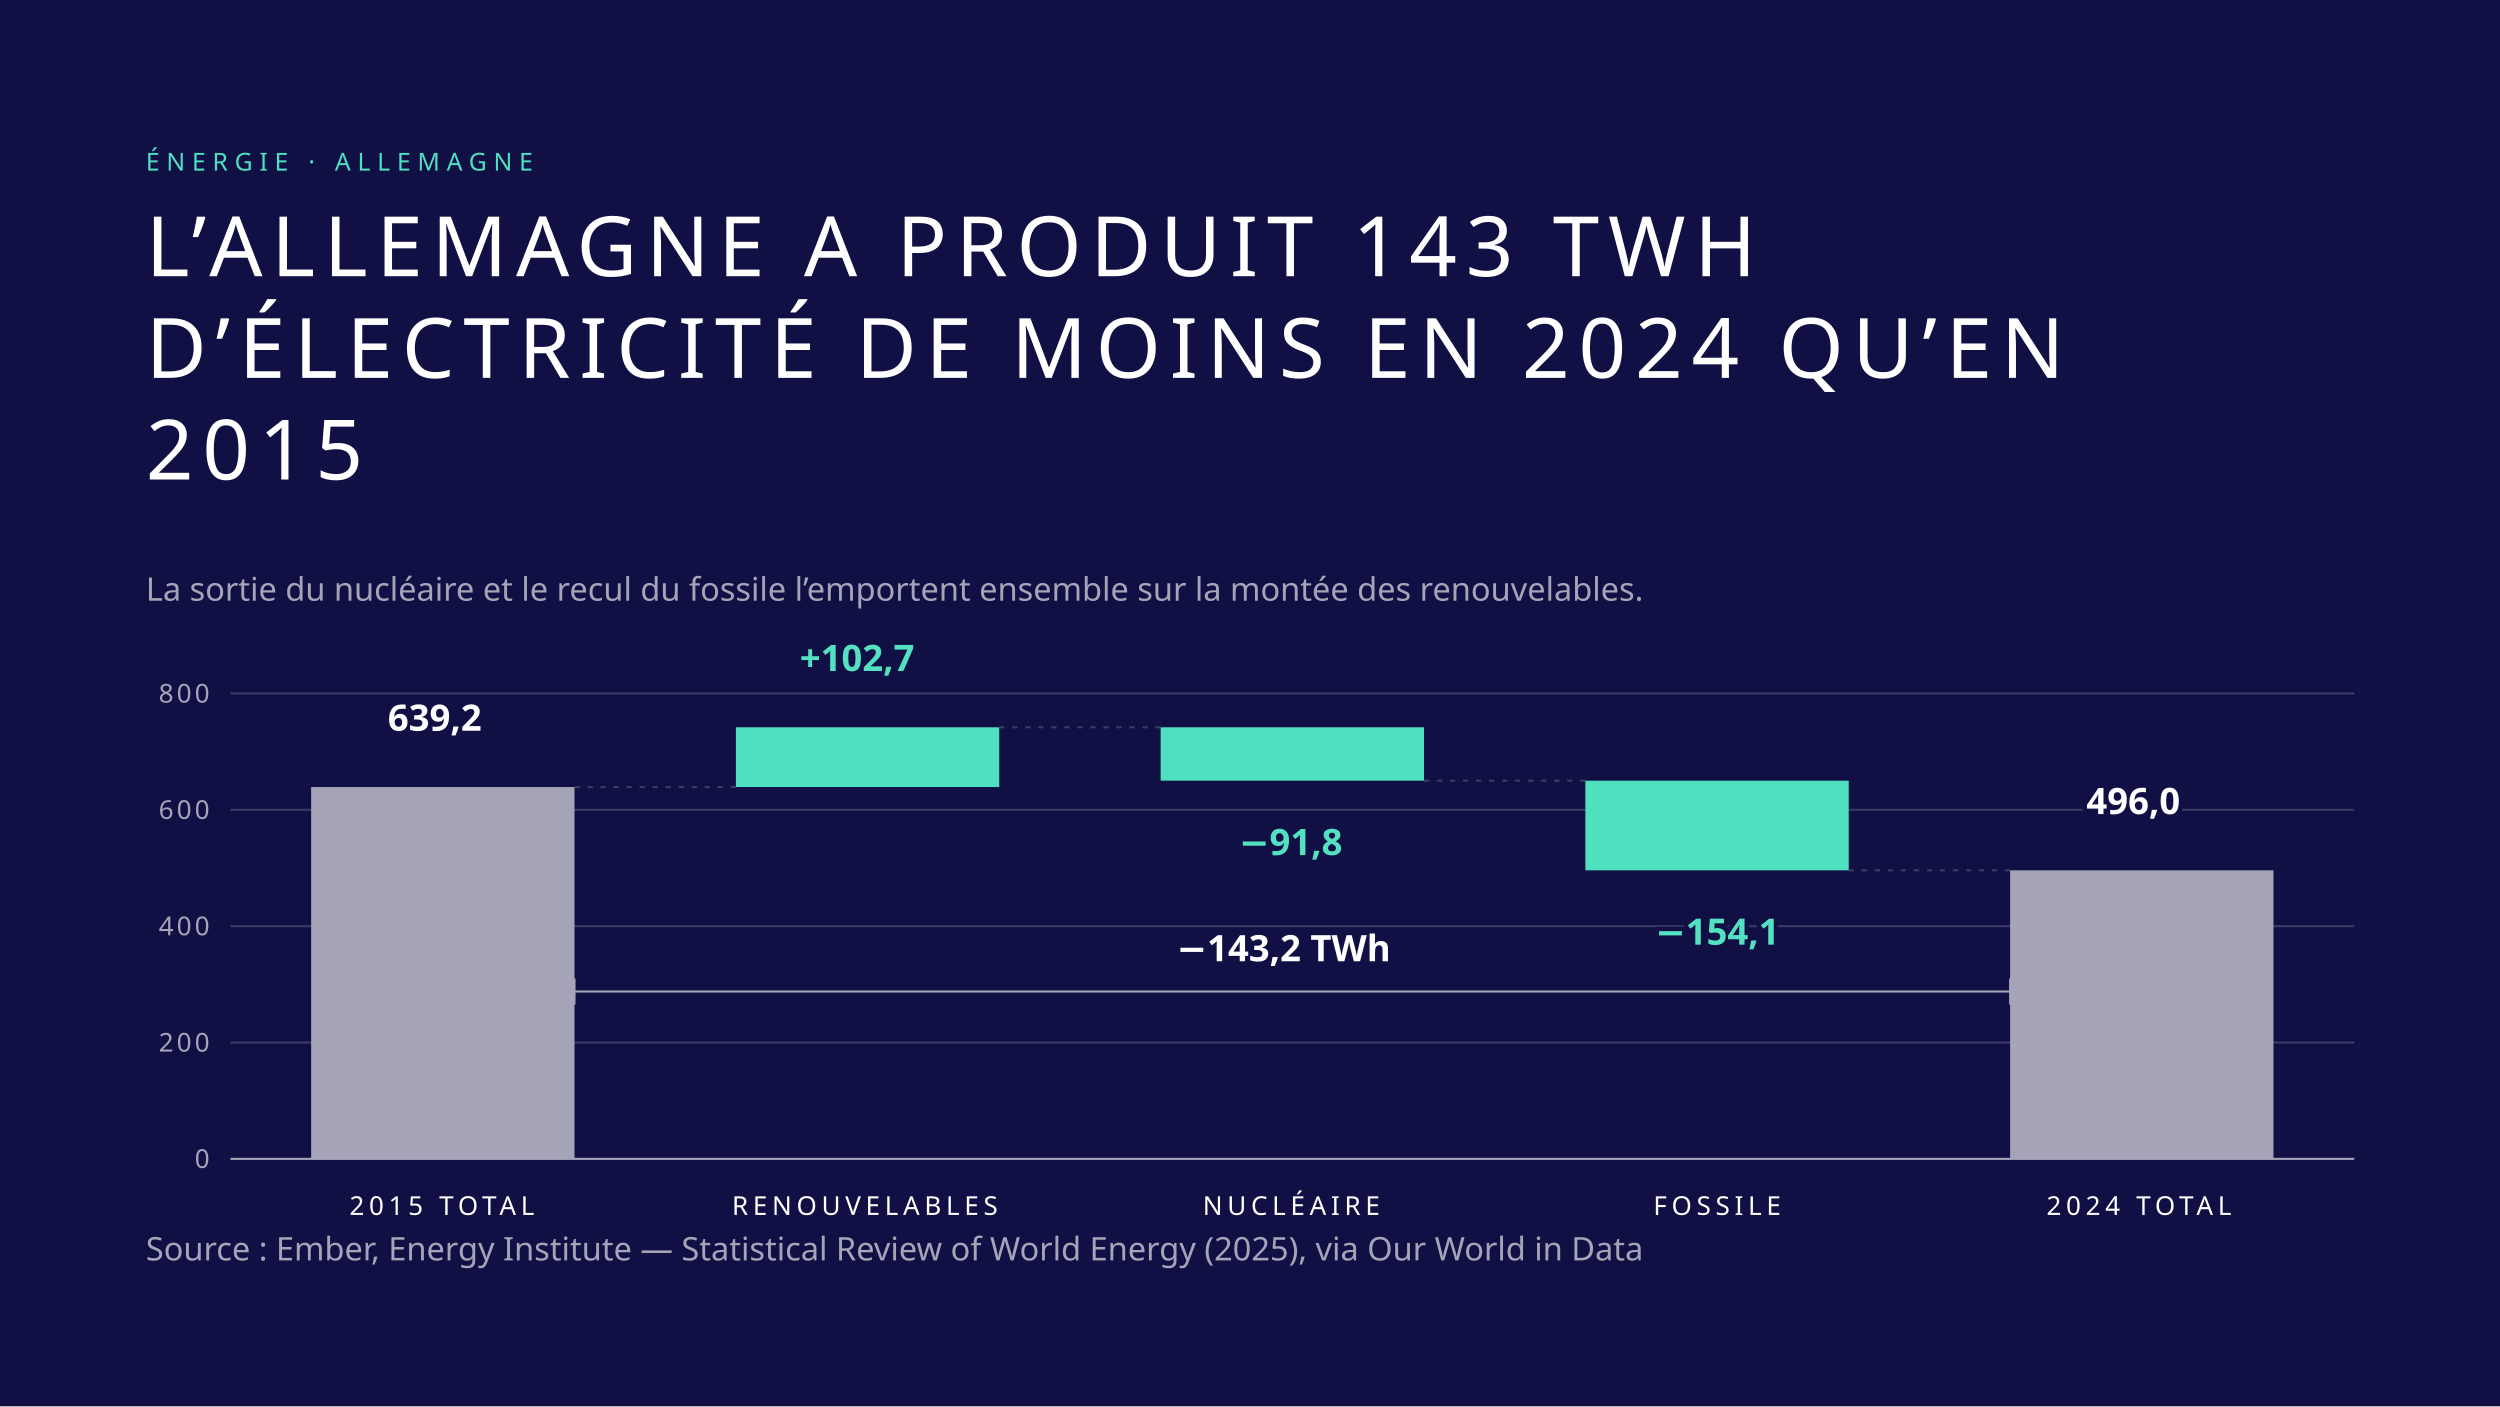
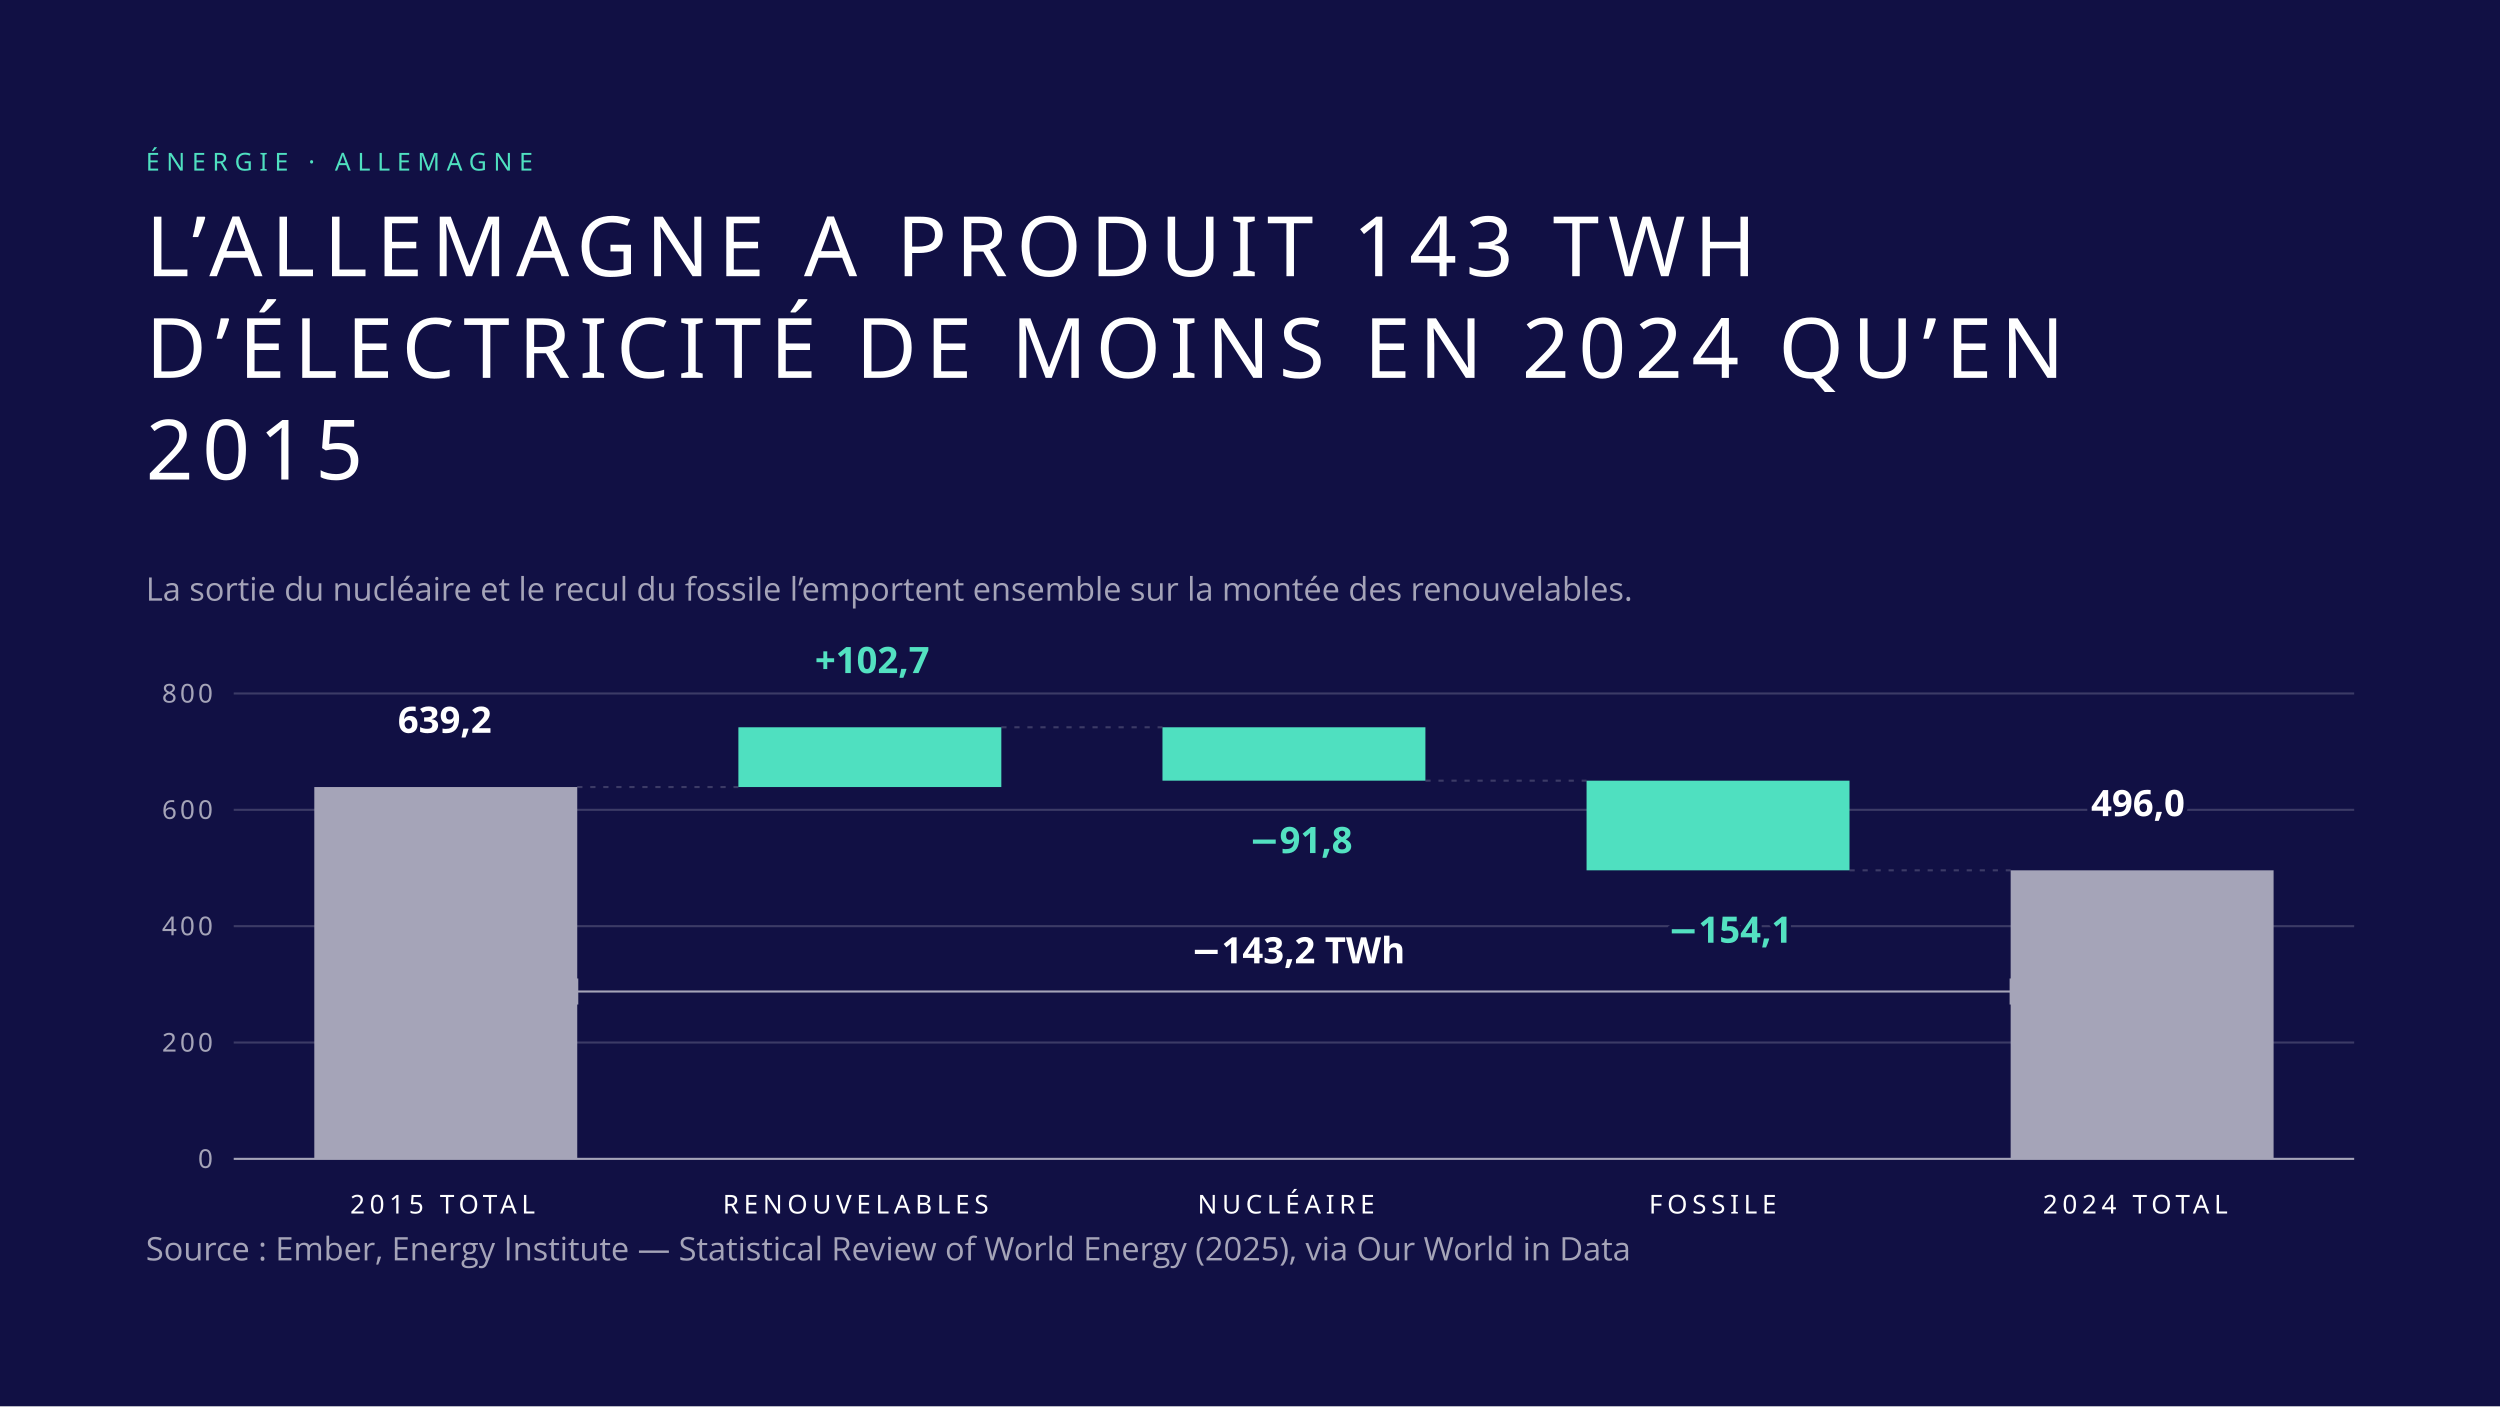
<svg xmlns="http://www.w3.org/2000/svg" width="960" height="540" viewBox="0 0 960 540" role="img" aria-label="Diagramme en cascade de la production électrique allemande, 2015 à 2024, en TWh.">
  <rect x="0" y="0" width="960" height="540" fill="#111044" />
-   <text x="56" y="65.5" font-family="Futura" font-size="9.5" font-weight="500" font-style="normal" letter-spacing="2.6" fill="#4FE0C0">ÉNERGIE · ALLEMAGNE</text>
-   <text x="56" y="106.05" font-family="Futura" font-size="32" font-weight="400" font-style="normal" letter-spacing="3.4" fill="#FFFFFF">L’ALLEMAGNE A PRODUIT 143 TWH</text>
-   <text x="56" y="145.09" font-family="Futura" font-size="32" font-weight="400" font-style="normal" letter-spacing="3.4" fill="#FFFFFF">D’ÉLECTRICITÉ DE MOINS EN 2024 QU’EN</text>
-   <text x="56" y="184.13" font-family="Futura" font-size="32" font-weight="400" font-style="normal" letter-spacing="3.4" fill="#FFFFFF">2015</text>
-   <text x="56" y="230.67" font-family="Avenir Next" font-size="12.5" font-weight="400" font-style="normal" letter-spacing="0" fill="#a5a4b8">La sortie du nucléaire et le recul du fossile l’emportent ensemble sur la montée des renouvelables.</text>
-   <text x="56" y="484" font-family="Avenir Next" font-size="12.5" font-weight="400" font-style="normal" letter-spacing="0" fill="#a5a4b8">Source : Ember, Energy Institute — Statistical Review of World Energy (2025), via Our World in Data</text>
+   <text x="56" y="65.5" font-family="Montserrat" font-size="9.5" font-weight="500" font-style="normal" letter-spacing="2.6" fill="#4FE0C0">ÉNERGIE · ALLEMAGNE</text>
+   <text x="56" y="106.05" font-family="Montserrat" font-size="32" font-weight="400" font-style="normal" letter-spacing="3.4" fill="#FFFFFF">L’ALLEMAGNE A PRODUIT 143 TWH</text>
+   <text x="56" y="145.09" font-family="Montserrat" font-size="32" font-weight="400" font-style="normal" letter-spacing="3.4" fill="#FFFFFF">D’ÉLECTRICITÉ DE MOINS EN 2024 QU’EN</text>
+   <text x="56" y="184.13" font-family="Montserrat" font-size="32" font-weight="400" font-style="normal" letter-spacing="3.4" fill="#FFFFFF">2015</text>
+   <text x="56" y="230.67" font-family="Open Sans" font-size="12.5" font-weight="400" font-style="normal" letter-spacing="0" fill="#a5a4b8">La sortie du nucléaire et le recul du fossile l’emportent ensemble sur la montée des renouvelables.</text>
+   <text x="56" y="484" font-family="Open Sans" font-size="12.5" font-weight="400" font-style="normal" letter-spacing="0" fill="#a5a4b8">Source : Ember, Energy Institute — Statistical Review of World Energy (2025), via Our World in Data</text>
  <g>
-     <line x1="88.491" x2="904" y1="445" y2="445" stroke="#a5a4b8" stroke-width="0.8" />
-     <text x="80.491" y="448.5" text-anchor="end" font-family="Futura" font-size="10" font-weight="400" font-style="normal" letter-spacing="1.2" fill="#a5a4b8">0</text>
+     <line x1="89.75" x2="904" y1="445" y2="445" stroke="#a5a4b8" stroke-width="0.8" />
+     <text x="81.75" y="448.5" text-anchor="end" font-family="Montserrat" font-size="10" font-weight="400" font-style="normal" letter-spacing="1.2" fill="#a5a4b8">0</text>
  </g>
  <g>
-     <line x1="88.491" x2="904" y1="400.324" y2="400.324" stroke="#3c3b66" stroke-width="0.8" />
-     <text x="80.491" y="403.824" text-anchor="end" font-family="Futura" font-size="10" font-weight="400" font-style="normal" letter-spacing="1.2" fill="#a5a4b8">200</text>
+     <line x1="89.75" x2="904" y1="400.324" y2="400.324" stroke="#3c3b66" stroke-width="0.8" />
+     <text x="81.75" y="403.824" text-anchor="end" font-family="Montserrat" font-size="10" font-weight="400" font-style="normal" letter-spacing="1.2" fill="#a5a4b8">200</text>
  </g>
  <g>
-     <line x1="88.491" x2="904" y1="355.648" y2="355.648" stroke="#3c3b66" stroke-width="0.8" />
-     <text x="80.491" y="359.148" text-anchor="end" font-family="Futura" font-size="10" font-weight="400" font-style="normal" letter-spacing="1.2" fill="#a5a4b8">400</text>
+     <line x1="89.75" x2="904" y1="355.648" y2="355.648" stroke="#3c3b66" stroke-width="0.8" />
+     <text x="81.75" y="359.148" text-anchor="end" font-family="Montserrat" font-size="10" font-weight="400" font-style="normal" letter-spacing="1.2" fill="#a5a4b8">400</text>
  </g>
  <g>
-     <line x1="88.491" x2="904" y1="310.971" y2="310.971" stroke="#3c3b66" stroke-width="0.8" />
-     <text x="80.491" y="314.471" text-anchor="end" font-family="Futura" font-size="10" font-weight="400" font-style="normal" letter-spacing="1.2" fill="#a5a4b8">600</text>
+     <line x1="89.75" x2="904" y1="310.971" y2="310.971" stroke="#3c3b66" stroke-width="0.8" />
+     <text x="81.75" y="314.471" text-anchor="end" font-family="Montserrat" font-size="10" font-weight="400" font-style="normal" letter-spacing="1.2" fill="#a5a4b8">600</text>
  </g>
  <g>
-     <line x1="88.491" x2="904" y1="266.295" y2="266.295" stroke="#3c3b66" stroke-width="0.8" />
-     <text x="80.491" y="269.795" text-anchor="end" font-family="Futura" font-size="10" font-weight="400" font-style="normal" letter-spacing="1.2" fill="#a5a4b8">800</text>
+     <line x1="89.75" x2="904" y1="266.295" y2="266.295" stroke="#3c3b66" stroke-width="0.8" />
+     <text x="81.75" y="269.795" text-anchor="end" font-family="Montserrat" font-size="10" font-weight="400" font-style="normal" letter-spacing="1.2" fill="#a5a4b8">800</text>
  </g>
-   <line x1="220.603" x2="282.582" y1="302.221" y2="302.221" stroke="#3c3b66" stroke-width="0.8" stroke-dasharray="2 3" />
-   <line x1="383.705" x2="445.684" y1="279.276" y2="279.276" stroke="#3c3b66" stroke-width="0.8" stroke-dasharray="2 3" />
-   <line x1="546.807" x2="608.786" y1="299.78" y2="299.78" stroke="#3c3b66" stroke-width="0.8" stroke-dasharray="2 3" />
-   <line x1="709.909" x2="771.888" y1="334.205" y2="334.205" stroke="#3c3b66" stroke-width="0.8" stroke-dasharray="2 3" />
-   <rect x="119.48" y="302.221" width="101.123" height="142.779" fill="#a5a4b8" />
-   <rect x="282.582" y="279.276" width="101.123" height="22.946" fill="#4FE0C0" />
-   <rect x="445.684" y="279.276" width="101.123" height="20.504" fill="#4FE0C0" />
-   <rect x="608.786" y="299.78" width="101.123" height="34.425" fill="#4FE0C0" />
-   <rect x="771.888" y="334.205" width="101.123" height="110.795" fill="#a5a4b8" />
+   <line x1="221.658" x2="283.541" y1="302.221" y2="302.221" stroke="#3c3b66" stroke-width="0.8" stroke-dasharray="2 3" />
+   <line x1="384.508" x2="446.391" y1="279.276" y2="279.276" stroke="#3c3b66" stroke-width="0.8" stroke-dasharray="2 3" />
+   <line x1="547.358" x2="609.241" y1="299.78" y2="299.78" stroke="#3c3b66" stroke-width="0.8" stroke-dasharray="2 3" />
+   <line x1="710.208" x2="772.091" y1="334.205" y2="334.205" stroke="#3c3b66" stroke-width="0.8" stroke-dasharray="2 3" />
+   <rect x="120.691" y="302.221" width="100.967" height="142.779" fill="#a5a4b8" />
+   <rect x="283.541" y="279.276" width="100.967" height="22.946" fill="#4FE0C0" />
+   <rect x="446.391" y="279.276" width="100.967" height="20.504" fill="#4FE0C0" />
+   <rect x="609.241" y="299.78" width="100.967" height="34.425" fill="#4FE0C0" />
+   <rect x="772.091" y="334.205" width="100.967" height="110.795" fill="#a5a4b8" />
  <g>
-     <text x="148.937" y="280.609" font-family="Futura" font-size="14" font-weight="600" font-style="normal" letter-spacing="0" fill="none" stroke="#111044" stroke-width="3.4" stroke-linejoin="round">639,2</text>
-     <text x="148.937" y="280.609" font-family="Futura" font-size="14" font-weight="600" font-style="normal" letter-spacing="0" fill="#FFFFFF">639,2</text>
+     <text x="152.772" y="281.407" font-family="Montserrat" font-size="14" font-weight="600" font-style="normal" letter-spacing="0" fill="none" stroke="#111044" stroke-width="3.4" stroke-linejoin="round">639,2</text>
+     <text x="152.772" y="281.407" font-family="Montserrat" font-size="14" font-weight="600" font-style="normal" letter-spacing="0" fill="#FFFFFF">639,2</text>
  </g>
  <g>
-     <text x="307.111" y="257.664" font-family="Futura" font-size="14" font-weight="600" font-style="normal" letter-spacing="0" fill="none" stroke="#111044" stroke-width="3.4" stroke-linejoin="round">+102,7</text>
-     <text x="307.111" y="257.664" font-family="Futura" font-size="14" font-weight="600" font-style="normal" letter-spacing="0" fill="#53e1c1">+102,7</text>
+     <text x="312.913" y="258.462" font-family="Montserrat" font-size="14" font-weight="600" font-style="normal" letter-spacing="0" fill="none" stroke="#111044" stroke-width="3.4" stroke-linejoin="round">+102,7</text>
+     <text x="312.913" y="258.462" font-family="Montserrat" font-size="14" font-weight="600" font-style="normal" letter-spacing="0" fill="#53e1c1">+102,7</text>
  </g>
  <g>
-     <text x="475.756" y="328.336" font-family="Futura" font-size="14" font-weight="600" font-style="normal" letter-spacing="0" fill="none" stroke="#111044" stroke-width="3.4" stroke-linejoin="round">−91,8</text>
-     <text x="475.756" y="328.336" font-family="Futura" font-size="14" font-weight="600" font-style="normal" letter-spacing="0" fill="#53e1c1">−91,8</text>
+     <text x="479.634" y="327.58" font-family="Montserrat" font-size="14" font-weight="600" font-style="normal" letter-spacing="0" fill="none" stroke="#111044" stroke-width="3.4" stroke-linejoin="round">−91,8</text>
+     <text x="479.634" y="327.58" font-family="Montserrat" font-size="14" font-weight="600" font-style="normal" letter-spacing="0" fill="#53e1c1">−91,8</text>
  </g>
  <g>
-     <text x="635.589" y="362.761" font-family="Futura" font-size="14" font-weight="600" font-style="normal" letter-spacing="0" fill="none" stroke="#111044" stroke-width="3.4" stroke-linejoin="round">−154,1</text>
-     <text x="635.589" y="362.761" font-family="Futura" font-size="14" font-weight="600" font-style="normal" letter-spacing="0" fill="#53e1c1">−154,1</text>
+     <text x="640.482" y="362.005" font-family="Montserrat" font-size="14" font-weight="600" font-style="normal" letter-spacing="0" fill="none" stroke="#111044" stroke-width="3.4" stroke-linejoin="round">−154,1</text>
+     <text x="640.482" y="362.005" font-family="Montserrat" font-size="14" font-weight="600" font-style="normal" letter-spacing="0" fill="#53e1c1">−154,1</text>
  </g>
  <g>
-     <text x="801.176" y="312.593" font-family="Futura" font-size="14" font-weight="600" font-style="normal" letter-spacing="0" fill="none" stroke="#111044" stroke-width="3.4" stroke-linejoin="round">496,0</text>
-     <text x="801.176" y="312.593" font-family="Futura" font-size="14" font-weight="600" font-style="normal" letter-spacing="0" fill="#FFFFFF">496,0</text>
+     <text x="802.982" y="313.391" font-family="Montserrat" font-size="14" font-weight="600" font-style="normal" letter-spacing="0" fill="none" stroke="#111044" stroke-width="3.4" stroke-linejoin="round">496,0</text>
+     <text x="802.982" y="313.391" font-family="Montserrat" font-size="14" font-weight="600" font-style="normal" letter-spacing="0" fill="#FFFFFF">496,0</text>
  </g>
  <g>
-     <text x="134.171" y="466.539" font-family="Futura" font-size="10" font-weight="500" font-style="normal" letter-spacing="1.8" fill="none" stroke="#111044" stroke-width="3.4" stroke-linejoin="round">2015 TOTAL</text>
-     <text x="134.171" y="466.539" font-family="Futura" font-size="10" font-weight="500" font-style="normal" letter-spacing="1.8" fill="#FFFFFF">2015 TOTAL</text>
+     <text x="134.435" y="466" font-family="Montserrat" font-size="10" font-weight="500" font-style="normal" letter-spacing="1.8" fill="none" stroke="#111044" stroke-width="3.4" stroke-linejoin="round">2015 TOTAL</text>
+     <text x="134.435" y="466" font-family="Montserrat" font-size="10" font-weight="500" font-style="normal" letter-spacing="1.8" fill="#FFFFFF">2015 TOTAL</text>
  </g>
  <g>
-     <text x="281.069" y="466.539" font-family="Futura" font-size="10" font-weight="500" font-style="normal" letter-spacing="1.8" fill="none" stroke="#111044" stroke-width="3.4" stroke-linejoin="round">RENOUVELABLES</text>
-     <text x="281.069" y="466.539" font-family="Futura" font-size="10" font-weight="500" font-style="normal" letter-spacing="1.8" fill="#FFFFFF">RENOUVELABLES</text>
+     <text x="277.555" y="466" font-family="Montserrat" font-size="10" font-weight="500" font-style="normal" letter-spacing="1.8" fill="none" stroke="#111044" stroke-width="3.4" stroke-linejoin="round">RENOUVELABLES</text>
+     <text x="277.555" y="466" font-family="Montserrat" font-size="10" font-weight="500" font-style="normal" letter-spacing="1.8" fill="#FFFFFF">RENOUVELABLES</text>
  </g>
  <g>
-     <text x="461.863" y="466.539" font-family="Futura" font-size="10" font-weight="500" font-style="normal" letter-spacing="1.8" fill="none" stroke="#111044" stroke-width="3.4" stroke-linejoin="round">NUCLÉAIRE</text>
-     <text x="461.863" y="466.539" font-family="Futura" font-size="10" font-weight="500" font-style="normal" letter-spacing="1.8" fill="#FFFFFF">NUCLÉAIRE</text>
+     <text x="459.865" y="466" font-family="Montserrat" font-size="10" font-weight="500" font-style="normal" letter-spacing="1.8" fill="none" stroke="#111044" stroke-width="3.4" stroke-linejoin="round">NUCLÉAIRE</text>
+     <text x="459.865" y="466" font-family="Montserrat" font-size="10" font-weight="500" font-style="normal" letter-spacing="1.8" fill="#FFFFFF">NUCLÉAIRE</text>
  </g>
  <g>
-     <text x="634.88" y="466.539" font-family="Futura" font-size="10" font-weight="500" font-style="normal" letter-spacing="1.8" fill="none" stroke="#111044" stroke-width="3.4" stroke-linejoin="round">FOSSILE</text>
-     <text x="634.88" y="466.539" font-family="Futura" font-size="10" font-weight="500" font-style="normal" letter-spacing="1.8" fill="#FFFFFF">FOSSILE</text>
+     <text x="633.195" y="466" font-family="Montserrat" font-size="10" font-weight="500" font-style="normal" letter-spacing="1.8" fill="none" stroke="#111044" stroke-width="3.4" stroke-linejoin="round">FOSSILE</text>
+     <text x="633.195" y="466" font-family="Montserrat" font-size="10" font-weight="500" font-style="normal" letter-spacing="1.8" fill="#FFFFFF">FOSSILE</text>
  </g>
  <g>
-     <text x="785.831" y="466.539" font-family="Futura" font-size="10" font-weight="500" font-style="normal" letter-spacing="1.8" fill="none" stroke="#111044" stroke-width="3.4" stroke-linejoin="round">2024 TOTAL</text>
-     <text x="785.831" y="466.539" font-family="Futura" font-size="10" font-weight="500" font-style="normal" letter-spacing="1.8" fill="#FFFFFF">2024 TOTAL</text>
+     <text x="784.435" y="466" font-family="Montserrat" font-size="10" font-weight="500" font-style="normal" letter-spacing="1.8" fill="none" stroke="#111044" stroke-width="3.4" stroke-linejoin="round">2024 TOTAL</text>
+     <text x="784.435" y="466" font-family="Montserrat" font-size="10" font-weight="500" font-style="normal" letter-spacing="1.8" fill="#FFFFFF">2024 TOTAL</text>
  </g>
  <g>
-     <line x1="220.603" x2="771.888" y1="380.739" y2="380.739" stroke="#a5a4b8" stroke-width="0.8" />
-     <line x1="220.603" x2="220.603" y1="375.739" y2="385.739" stroke="#a5a4b8" stroke-width="0.8" />
-     <line x1="771.888" x2="771.888" y1="375.739" y2="385.739" stroke="#a5a4b8" stroke-width="0.8" />
+     <line x1="221.658" x2="772.091" y1="380.739" y2="380.739" stroke="#a5a4b8" stroke-width="0.8" />
+     <line x1="221.658" x2="221.658" y1="375.739" y2="385.739" stroke="#a5a4b8" stroke-width="0.8" />
+     <line x1="772.091" x2="772.091" y1="375.739" y2="385.739" stroke="#a5a4b8" stroke-width="0.8" />
  </g>
  <g>
-     <text x="451.802" y="369.127" font-family="Futura" font-size="14" font-weight="600" font-style="normal" letter-spacing="0" fill="none" stroke="#111044" stroke-width="3.4" stroke-linejoin="round">−143,2 TWh</text>
-     <text x="451.802" y="369.127" font-family="Futura" font-size="14" font-weight="600" font-style="normal" letter-spacing="0" fill="#FFFFFF">−143,2 TWh</text>
+     <text x="457.339" y="369.925" font-family="Montserrat" font-size="14" font-weight="600" font-style="normal" letter-spacing="0" fill="none" stroke="#111044" stroke-width="3.4" stroke-linejoin="round">−143,2 TWh</text>
+     <text x="457.339" y="369.925" font-family="Montserrat" font-size="14" font-weight="600" font-style="normal" letter-spacing="0" fill="#FFFFFF">−143,2 TWh</text>
  </g>
</svg>
